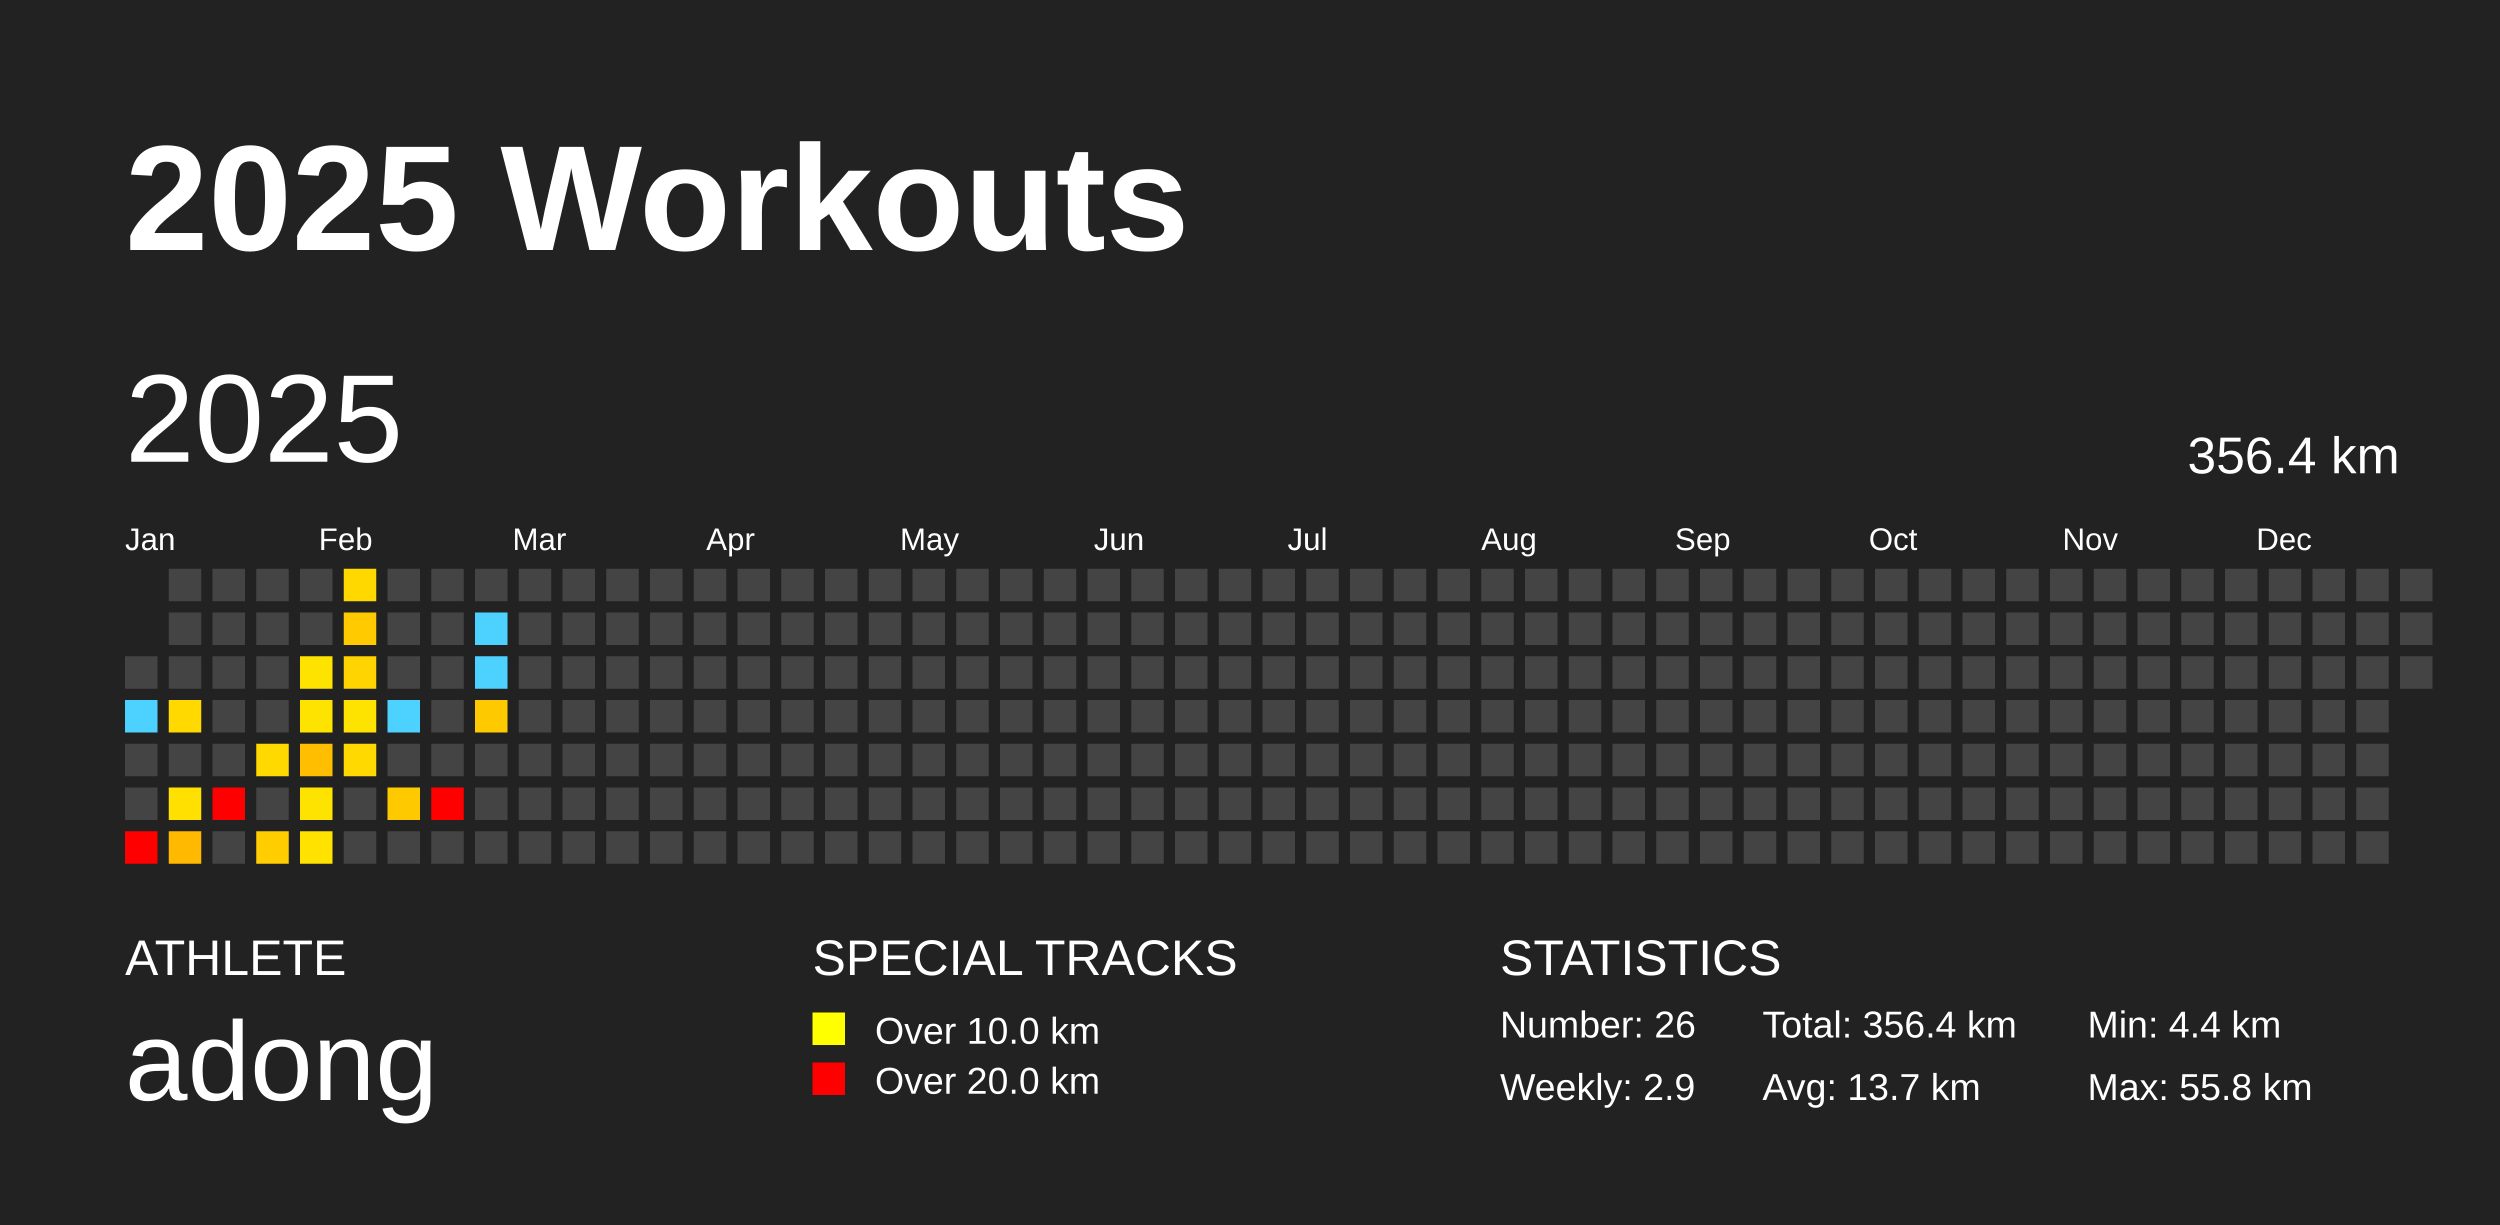
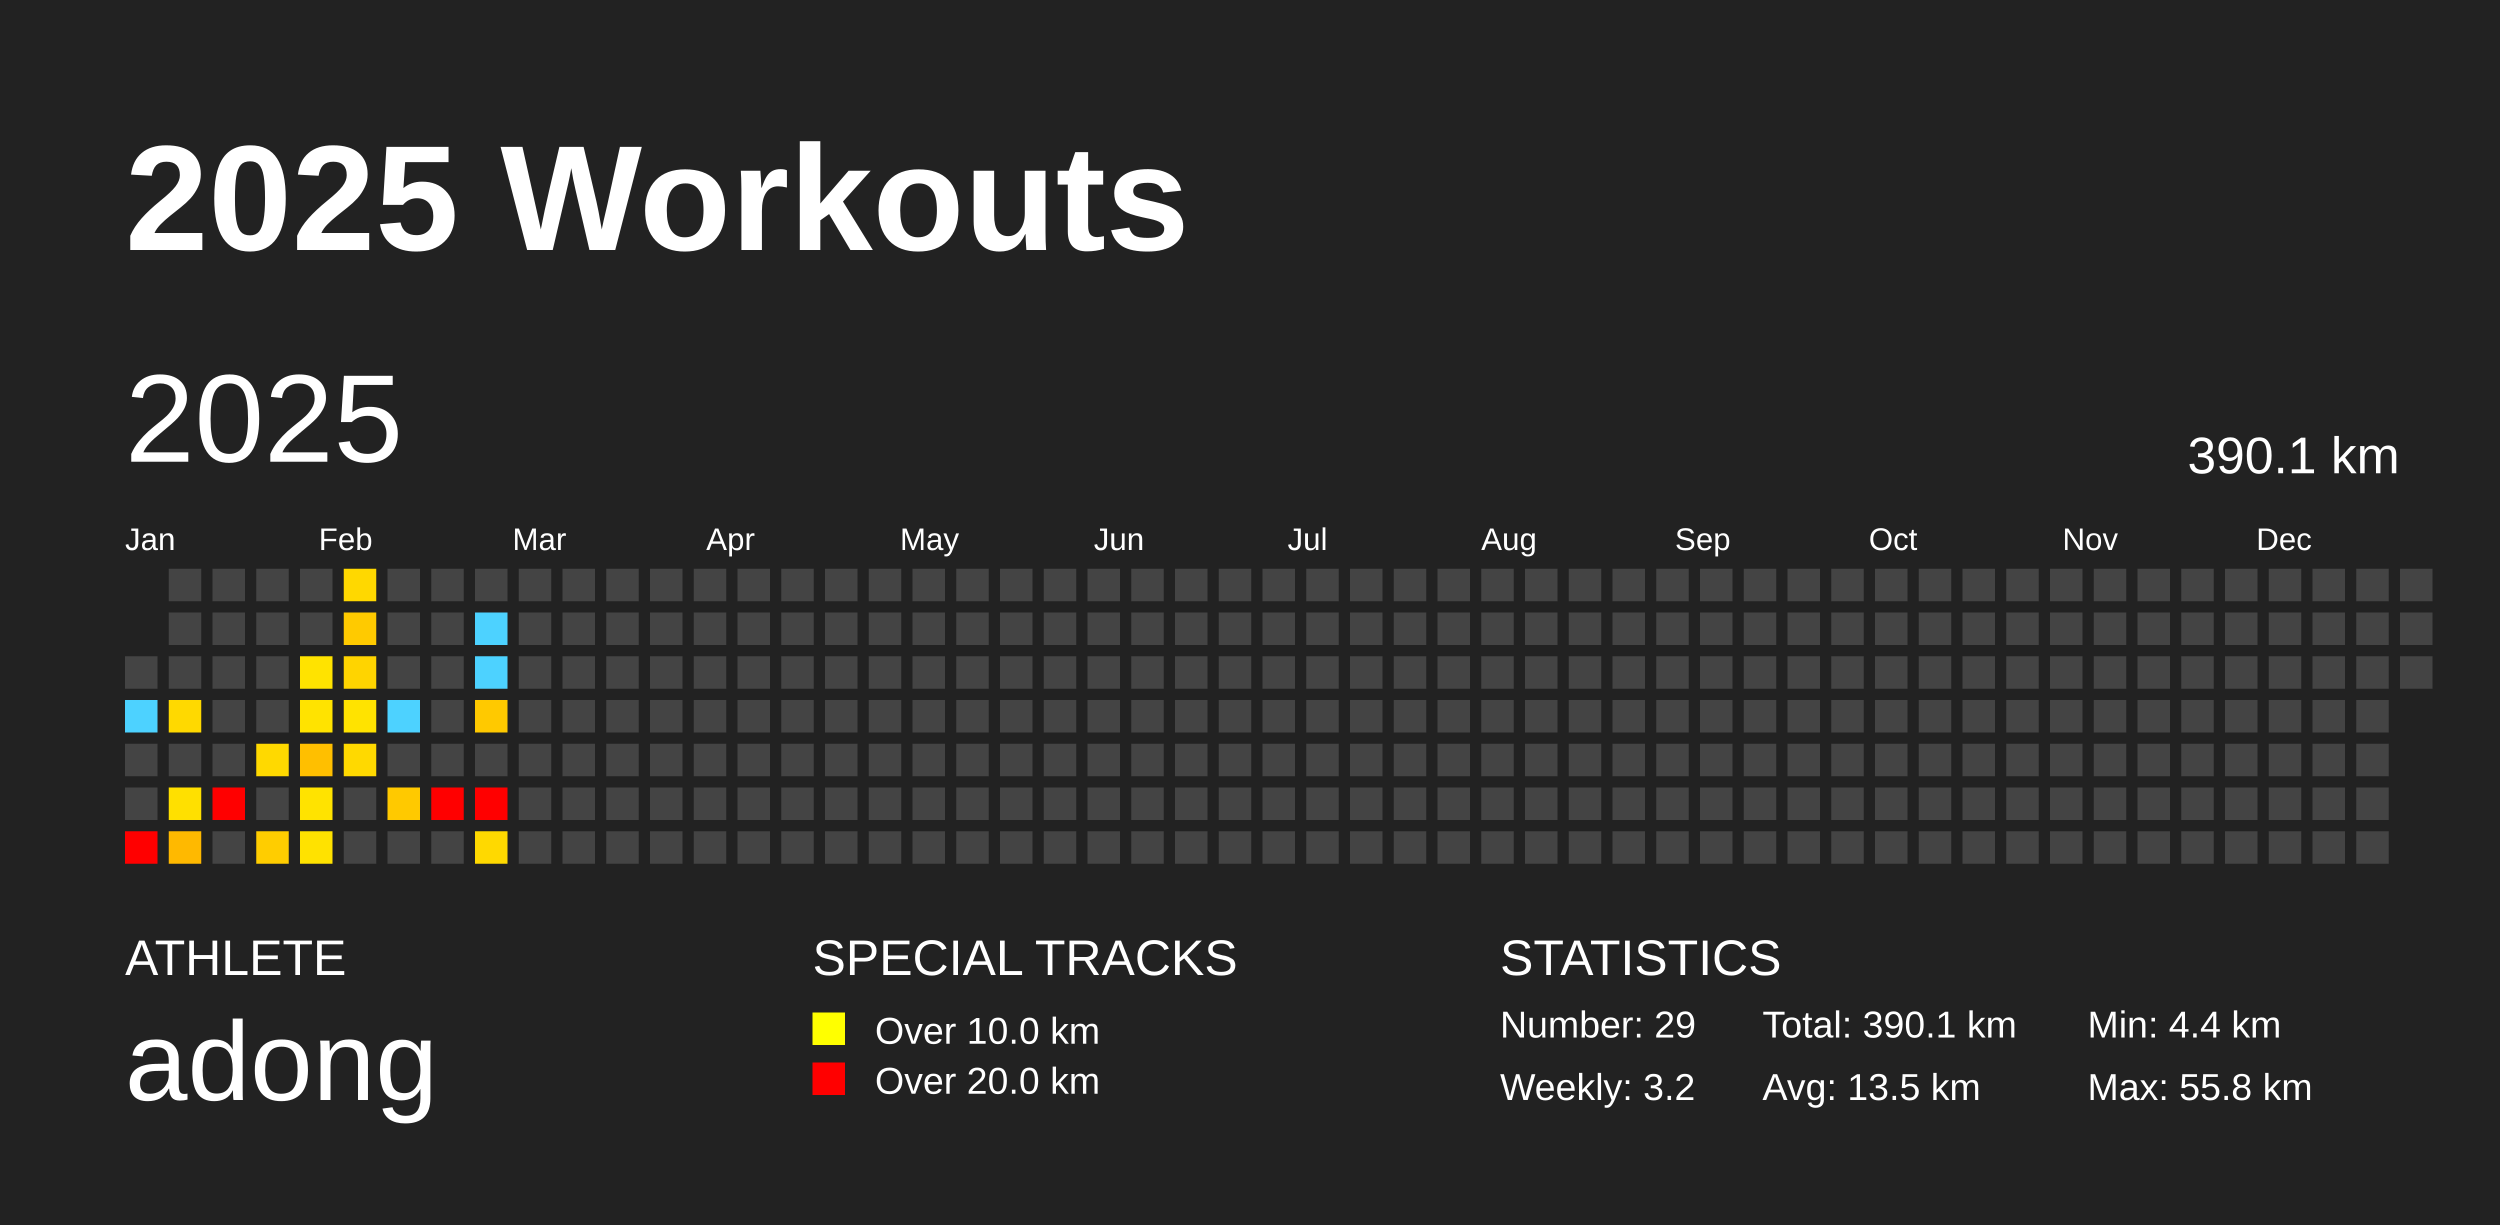
<svg xmlns="http://www.w3.org/2000/svg" baseProfile="full" height="98mm" version="1.1" viewBox="0,0,200,98" width="200mm">
  <defs />
  <rect fill="#222222" height="98" width="200" x="0" y="0" />
  <text fill="#FFFFFF" style="font-size:12px; font-family:Arial; font-weight:bold;" x="10" y="20">2025 Workouts</text>
  <text fill="#FFFFFF" style="font-size:4px; font-family:Arial" x="10" y="78">ATHLETE</text>
  <text fill="#FFFFFF" style="font-size:9px; font-family:Arial" x="10" y="88">adong</text>
  <text fill="#FFFFFF" style="font-size:4px; font-family:Arial" x="65" y="78">SPECIAL TRACKS</text>
  <rect fill="yellow" height="2.6" width="2.6" x="65" y="81" />
  <text fill="#FFFFFF" style="font-size:3px; font-family:Arial" x="70" y="83.5">Over 10.0 km</text>
  <rect fill="red" height="2.6" width="2.6" x="65" y="85" />
  <text fill="#FFFFFF" style="font-size:3px; font-family:Arial" x="70" y="87.5">Over 20.0 km</text>
  <text fill="#FFFFFF" style="font-size:4px; font-family:Arial" x="120" y="78">STATISTICS</text>
-   <text fill="#FFFFFF" style="font-size:3px; font-family:Arial" x="120" y="83">Number: 26</text>
-   <text fill="#FFFFFF" style="font-size:3px; font-family:Arial" x="120" y="88">Weekly: 2.9</text>
-   <text fill="#FFFFFF" style="font-size:3px; font-family:Arial" x="141" y="83">Total: 356.4 km</text>
-   <text fill="#FFFFFF" style="font-size:3px; font-family:Arial" x="141" y="88">Avg: 13.7 km</text>
+   <text fill="#FFFFFF" style="font-size:3px; font-family:Arial" x="120" y="83">Number: 29</text>
+   <text fill="#FFFFFF" style="font-size:3px; font-family:Arial" x="120" y="88">Weekly: 3.2</text>
+   <text fill="#FFFFFF" style="font-size:3px; font-family:Arial" x="141" y="83">Total: 390.1 km</text>
+   <text fill="#FFFFFF" style="font-size:3px; font-family:Arial" x="141" y="88">Avg: 13.5 km</text>
  <text fill="#FFFFFF" style="font-size:3px; font-family:Arial" x="167" y="83">Min: 4.4 km</text>
  <text fill="#FFFFFF" style="font-size:3px; font-family:Arial" x="167" y="88">Max: 55.8 km</text>
  <text dominant-baseline="hanging" fill="#FFFFFF" style="font-size:10.0px; font-family:Arial;" x="10" y="30">2025</text>
-   <text dominant-baseline="hanging" fill="#FFFFFF" style="font-size:4.125px; font-family:Arial;" x="175" y="35">356.4 km</text>
+   <text dominant-baseline="hanging" fill="#FFFFFF" style="font-size:4.125px; font-family:Arial;" x="175" y="35">390.1 km</text>
  <text fill="#FFFFFF" style="font-size:2.5px; font-family:Arial" x="10.0" y="44">Jan</text>
  <text fill="#FFFFFF" style="font-size:2.5px; font-family:Arial" x="25.5" y="44">Feb</text>
  <text fill="#FFFFFF" style="font-size:2.5px; font-family:Arial" x="41.0" y="44">Mar</text>
  <text fill="#FFFFFF" style="font-size:2.5px; font-family:Arial" x="56.5" y="44">Apr</text>
  <text fill="#FFFFFF" style="font-size:2.5px; font-family:Arial" x="72.0" y="44">May</text>
  <text fill="#FFFFFF" style="font-size:2.5px; font-family:Arial" x="87.5" y="44">Jun</text>
  <text fill="#FFFFFF" style="font-size:2.5px; font-family:Arial" x="103.0" y="44">Jul</text>
  <text fill="#FFFFFF" style="font-size:2.5px; font-family:Arial" x="118.5" y="44">Aug</text>
  <text fill="#FFFFFF" style="font-size:2.5px; font-family:Arial" x="134.0" y="44">Sep</text>
  <text fill="#FFFFFF" style="font-size:2.5px; font-family:Arial" x="149.5" y="44">Oct</text>
  <text fill="#FFFFFF" style="font-size:2.5px; font-family:Arial" x="165.0" y="44">Nov</text>
  <text fill="#FFFFFF" style="font-size:2.5px; font-family:Arial" x="180.5" y="44">Dec</text>
  <rect fill="#444444" height="2.6" width="2.6" x="10.0" y="52.5" />
  <rect fill="#4dd2ff" height="2.6" width="2.6" x="10.0" y="56.0" />
  <rect fill="#444444" height="2.6" width="2.6" x="10.0" y="59.5" />
  <rect fill="#444444" height="2.6" width="2.6" x="10.0" y="63.0" />
  <rect fill="red" height="2.6" width="2.6" x="10.0" y="66.5" />
  <rect fill="#444444" height="2.6" width="2.6" x="13.5" y="45.5" />
  <rect fill="#444444" height="2.6" width="2.6" x="13.5" y="49.0" />
  <rect fill="#444444" height="2.6" width="2.6" x="13.5" y="52.5" />
  <rect fill="#ffd900" height="2.6" width="2.6" x="13.5" y="56.0" />
  <rect fill="#444444" height="2.6" width="2.6" x="13.5" y="59.5" />
  <rect fill="#ffe000" height="2.6" width="2.6" x="13.5" y="63.0" />
  <rect fill="#ffb900" height="2.6" width="2.6" x="13.5" y="66.5" />
  <rect fill="#444444" height="2.6" width="2.6" x="17.0" y="45.5" />
  <rect fill="#444444" height="2.6" width="2.6" x="17.0" y="49.0" />
  <rect fill="#444444" height="2.6" width="2.6" x="17.0" y="52.5" />
  <rect fill="#444444" height="2.6" width="2.6" x="17.0" y="56.0" />
  <rect fill="#444444" height="2.6" width="2.6" x="17.0" y="59.5" />
  <rect fill="red" height="2.6" width="2.6" x="17.0" y="63.0" />
  <rect fill="#444444" height="2.6" width="2.6" x="17.0" y="66.5" />
  <rect fill="#444444" height="2.6" width="2.6" x="20.5" y="45.5" />
  <rect fill="#444444" height="2.6" width="2.6" x="20.5" y="49.0" />
  <rect fill="#444444" height="2.6" width="2.6" x="20.5" y="52.5" />
  <rect fill="#444444" height="2.6" width="2.6" x="20.5" y="56.0" />
  <rect fill="#ffd900" height="2.6" width="2.6" x="20.5" y="59.5" />
  <rect fill="#444444" height="2.6" width="2.6" x="20.5" y="63.0" />
  <rect fill="#ffcd00" height="2.6" width="2.6" x="20.5" y="66.5" />
  <rect fill="#444444" height="2.6" width="2.6" x="24.0" y="45.5" />
  <rect fill="#444444" height="2.6" width="2.6" x="24.0" y="49.0" />
  <rect fill="#ffe300" height="2.6" width="2.6" x="24.0" y="52.5" />
  <rect fill="#ffe300" height="2.6" width="2.6" x="24.0" y="56.0" />
  <rect fill="#ffbf00" height="2.6" width="2.6" x="24.0" y="59.5" />
  <rect fill="#ffe300" height="2.6" width="2.6" x="24.0" y="63.0" />
  <rect fill="#ffe200" height="2.6" width="2.6" x="24.0" y="66.5" />
  <rect fill="#ffd800" height="2.6" width="2.6" x="27.5" y="45.5" />
  <rect fill="#ffca00" height="2.6" width="2.6" x="27.5" y="49.0" />
  <rect fill="#ffd400" height="2.6" width="2.6" x="27.5" y="52.5" />
  <rect fill="#ffe300" height="2.6" width="2.6" x="27.5" y="56.0" />
  <rect fill="#ffd900" height="2.6" width="2.6" x="27.5" y="59.5" />
  <rect fill="#444444" height="2.6" width="2.6" x="27.5" y="63.0" />
  <rect fill="#444444" height="2.6" width="2.6" x="27.5" y="66.5" />
  <rect fill="#444444" height="2.6" width="2.6" x="31.0" y="45.5" />
  <rect fill="#444444" height="2.6" width="2.6" x="31.0" y="49.0" />
  <rect fill="#444444" height="2.6" width="2.6" x="31.0" y="52.5" />
  <rect fill="#4dd2ff" height="2.6" width="2.6" x="31.0" y="56.0" />
  <rect fill="#444444" height="2.6" width="2.6" x="31.0" y="59.5" />
  <rect fill="#ffc900" height="2.6" width="2.6" x="31.0" y="63.0" />
  <rect fill="#444444" height="2.6" width="2.6" x="31.0" y="66.5" />
  <rect fill="#444444" height="2.6" width="2.6" x="34.5" y="45.5" />
  <rect fill="#444444" height="2.6" width="2.6" x="34.5" y="49.0" />
  <rect fill="#444444" height="2.6" width="2.6" x="34.5" y="52.5" />
  <rect fill="#444444" height="2.6" width="2.6" x="34.5" y="56.0" />
  <rect fill="#444444" height="2.6" width="2.6" x="34.5" y="59.5" />
  <rect fill="red" height="2.6" width="2.6" x="34.5" y="63.0" />
  <rect fill="#444444" height="2.6" width="2.6" x="34.5" y="66.5" />
  <rect fill="#444444" height="2.6" width="2.6" x="38.0" y="45.5" />
  <rect fill="#4dd2ff" height="2.6" width="2.6" x="38.0" y="49.0" />
  <rect fill="#4dd2ff" height="2.6" width="2.6" x="38.0" y="52.5" />
  <rect fill="#ffc900" height="2.6" width="2.6" x="38.0" y="56.0" />
  <rect fill="#444444" height="2.6" width="2.6" x="38.0" y="59.5" />
-   <rect fill="#444444" height="2.6" width="2.6" x="38.0" y="63.0" />
-   <rect fill="#444444" height="2.6" width="2.6" x="38.0" y="66.5" />
+   <rect fill="red" height="2.6" width="2.6" x="38.0" y="63.0" />
+   <rect fill="#ffd900" height="2.6" width="2.6" x="38.0" y="66.5" />
  <rect fill="#444444" height="2.6" width="2.6" x="41.5" y="45.5" />
  <rect fill="#444444" height="2.6" width="2.6" x="41.5" y="49.0" />
  <rect fill="#444444" height="2.6" width="2.6" x="41.5" y="52.5" />
  <rect fill="#444444" height="2.6" width="2.6" x="41.5" y="56.0" />
  <rect fill="#444444" height="2.6" width="2.6" x="41.5" y="59.5" />
  <rect fill="#444444" height="2.6" width="2.6" x="41.5" y="63.0" />
  <rect fill="#444444" height="2.6" width="2.6" x="41.5" y="66.5" />
  <rect fill="#444444" height="2.6" width="2.6" x="45.0" y="45.5" />
  <rect fill="#444444" height="2.6" width="2.6" x="45.0" y="49.0" />
  <rect fill="#444444" height="2.6" width="2.6" x="45.0" y="52.5" />
  <rect fill="#444444" height="2.6" width="2.6" x="45.0" y="56.0" />
  <rect fill="#444444" height="2.6" width="2.6" x="45.0" y="59.5" />
  <rect fill="#444444" height="2.6" width="2.6" x="45.0" y="63.0" />
  <rect fill="#444444" height="2.6" width="2.6" x="45.0" y="66.5" />
  <rect fill="#444444" height="2.6" width="2.6" x="48.5" y="45.5" />
  <rect fill="#444444" height="2.6" width="2.6" x="48.5" y="49.0" />
  <rect fill="#444444" height="2.6" width="2.6" x="48.5" y="52.5" />
  <rect fill="#444444" height="2.6" width="2.6" x="48.5" y="56.0" />
  <rect fill="#444444" height="2.6" width="2.6" x="48.5" y="59.5" />
  <rect fill="#444444" height="2.6" width="2.6" x="48.5" y="63.0" />
  <rect fill="#444444" height="2.6" width="2.6" x="48.5" y="66.5" />
  <rect fill="#444444" height="2.6" width="2.6" x="52.0" y="45.5" />
  <rect fill="#444444" height="2.6" width="2.6" x="52.0" y="49.0" />
  <rect fill="#444444" height="2.6" width="2.6" x="52.0" y="52.5" />
  <rect fill="#444444" height="2.6" width="2.6" x="52.0" y="56.0" />
  <rect fill="#444444" height="2.6" width="2.6" x="52.0" y="59.5" />
  <rect fill="#444444" height="2.6" width="2.6" x="52.0" y="63.0" />
  <rect fill="#444444" height="2.6" width="2.6" x="52.0" y="66.5" />
  <rect fill="#444444" height="2.6" width="2.6" x="55.5" y="45.5" />
  <rect fill="#444444" height="2.6" width="2.6" x="55.5" y="49.0" />
  <rect fill="#444444" height="2.6" width="2.6" x="55.5" y="52.5" />
  <rect fill="#444444" height="2.6" width="2.6" x="55.5" y="56.0" />
  <rect fill="#444444" height="2.6" width="2.6" x="55.5" y="59.5" />
  <rect fill="#444444" height="2.6" width="2.6" x="55.5" y="63.0" />
  <rect fill="#444444" height="2.6" width="2.6" x="55.5" y="66.5" />
  <rect fill="#444444" height="2.6" width="2.6" x="59.0" y="45.5" />
  <rect fill="#444444" height="2.6" width="2.6" x="59.0" y="49.0" />
  <rect fill="#444444" height="2.6" width="2.6" x="59.0" y="52.5" />
  <rect fill="#444444" height="2.6" width="2.6" x="59.0" y="56.0" />
  <rect fill="#444444" height="2.6" width="2.6" x="59.0" y="59.5" />
  <rect fill="#444444" height="2.6" width="2.6" x="59.0" y="63.0" />
  <rect fill="#444444" height="2.6" width="2.6" x="59.0" y="66.5" />
  <rect fill="#444444" height="2.6" width="2.6" x="62.5" y="45.5" />
  <rect fill="#444444" height="2.6" width="2.6" x="62.5" y="49.0" />
  <rect fill="#444444" height="2.6" width="2.6" x="62.5" y="52.5" />
  <rect fill="#444444" height="2.6" width="2.6" x="62.5" y="56.0" />
  <rect fill="#444444" height="2.6" width="2.6" x="62.5" y="59.5" />
  <rect fill="#444444" height="2.6" width="2.6" x="62.5" y="63.0" />
  <rect fill="#444444" height="2.6" width="2.6" x="62.5" y="66.5" />
  <rect fill="#444444" height="2.6" width="2.6" x="66.0" y="45.5" />
  <rect fill="#444444" height="2.6" width="2.6" x="66.0" y="49.0" />
  <rect fill="#444444" height="2.6" width="2.6" x="66.0" y="52.5" />
  <rect fill="#444444" height="2.6" width="2.6" x="66.0" y="56.0" />
  <rect fill="#444444" height="2.6" width="2.6" x="66.0" y="59.5" />
  <rect fill="#444444" height="2.6" width="2.6" x="66.0" y="63.0" />
  <rect fill="#444444" height="2.6" width="2.6" x="66.0" y="66.5" />
  <rect fill="#444444" height="2.6" width="2.6" x="69.5" y="45.5" />
  <rect fill="#444444" height="2.6" width="2.6" x="69.5" y="49.0" />
  <rect fill="#444444" height="2.6" width="2.6" x="69.5" y="52.5" />
  <rect fill="#444444" height="2.6" width="2.6" x="69.5" y="56.0" />
  <rect fill="#444444" height="2.6" width="2.6" x="69.5" y="59.5" />
  <rect fill="#444444" height="2.6" width="2.6" x="69.5" y="63.0" />
  <rect fill="#444444" height="2.6" width="2.6" x="69.5" y="66.5" />
  <rect fill="#444444" height="2.6" width="2.6" x="73.0" y="45.5" />
  <rect fill="#444444" height="2.6" width="2.6" x="73.0" y="49.0" />
  <rect fill="#444444" height="2.6" width="2.6" x="73.0" y="52.5" />
  <rect fill="#444444" height="2.6" width="2.6" x="73.0" y="56.0" />
  <rect fill="#444444" height="2.6" width="2.6" x="73.0" y="59.5" />
  <rect fill="#444444" height="2.6" width="2.6" x="73.0" y="63.0" />
  <rect fill="#444444" height="2.6" width="2.6" x="73.0" y="66.5" />
  <rect fill="#444444" height="2.6" width="2.6" x="76.5" y="45.5" />
  <rect fill="#444444" height="2.6" width="2.6" x="76.5" y="49.0" />
  <rect fill="#444444" height="2.6" width="2.6" x="76.5" y="52.5" />
  <rect fill="#444444" height="2.6" width="2.6" x="76.5" y="56.0" />
  <rect fill="#444444" height="2.6" width="2.6" x="76.5" y="59.5" />
  <rect fill="#444444" height="2.6" width="2.6" x="76.5" y="63.0" />
  <rect fill="#444444" height="2.6" width="2.6" x="76.5" y="66.5" />
  <rect fill="#444444" height="2.6" width="2.6" x="80.0" y="45.5" />
  <rect fill="#444444" height="2.6" width="2.6" x="80.0" y="49.0" />
  <rect fill="#444444" height="2.6" width="2.6" x="80.0" y="52.5" />
  <rect fill="#444444" height="2.6" width="2.6" x="80.0" y="56.0" />
  <rect fill="#444444" height="2.6" width="2.6" x="80.0" y="59.5" />
  <rect fill="#444444" height="2.6" width="2.6" x="80.0" y="63.0" />
  <rect fill="#444444" height="2.6" width="2.6" x="80.0" y="66.5" />
  <rect fill="#444444" height="2.6" width="2.6" x="83.5" y="45.5" />
  <rect fill="#444444" height="2.6" width="2.6" x="83.5" y="49.0" />
  <rect fill="#444444" height="2.6" width="2.6" x="83.5" y="52.5" />
  <rect fill="#444444" height="2.6" width="2.6" x="83.5" y="56.0" />
  <rect fill="#444444" height="2.6" width="2.6" x="83.5" y="59.5" />
  <rect fill="#444444" height="2.6" width="2.6" x="83.5" y="63.0" />
  <rect fill="#444444" height="2.6" width="2.6" x="83.5" y="66.5" />
  <rect fill="#444444" height="2.6" width="2.6" x="87.0" y="45.5" />
  <rect fill="#444444" height="2.6" width="2.6" x="87.0" y="49.0" />
  <rect fill="#444444" height="2.6" width="2.6" x="87.0" y="52.5" />
  <rect fill="#444444" height="2.6" width="2.6" x="87.0" y="56.0" />
  <rect fill="#444444" height="2.6" width="2.6" x="87.0" y="59.5" />
  <rect fill="#444444" height="2.6" width="2.6" x="87.0" y="63.0" />
  <rect fill="#444444" height="2.6" width="2.6" x="87.0" y="66.5" />
  <rect fill="#444444" height="2.6" width="2.6" x="90.5" y="45.5" />
  <rect fill="#444444" height="2.6" width="2.6" x="90.5" y="49.0" />
  <rect fill="#444444" height="2.6" width="2.6" x="90.5" y="52.5" />
  <rect fill="#444444" height="2.6" width="2.6" x="90.5" y="56.0" />
  <rect fill="#444444" height="2.6" width="2.6" x="90.5" y="59.5" />
  <rect fill="#444444" height="2.6" width="2.6" x="90.5" y="63.0" />
  <rect fill="#444444" height="2.6" width="2.6" x="90.5" y="66.5" />
  <rect fill="#444444" height="2.6" width="2.6" x="94.0" y="45.5" />
  <rect fill="#444444" height="2.6" width="2.6" x="94.0" y="49.0" />
  <rect fill="#444444" height="2.6" width="2.6" x="94.0" y="52.5" />
  <rect fill="#444444" height="2.6" width="2.6" x="94.0" y="56.0" />
  <rect fill="#444444" height="2.6" width="2.6" x="94.0" y="59.5" />
  <rect fill="#444444" height="2.6" width="2.6" x="94.0" y="63.0" />
  <rect fill="#444444" height="2.6" width="2.6" x="94.0" y="66.5" />
  <rect fill="#444444" height="2.6" width="2.6" x="97.5" y="45.5" />
  <rect fill="#444444" height="2.6" width="2.6" x="97.5" y="49.0" />
  <rect fill="#444444" height="2.6" width="2.6" x="97.5" y="52.5" />
  <rect fill="#444444" height="2.6" width="2.6" x="97.5" y="56.0" />
  <rect fill="#444444" height="2.6" width="2.6" x="97.5" y="59.5" />
  <rect fill="#444444" height="2.6" width="2.6" x="97.5" y="63.0" />
  <rect fill="#444444" height="2.6" width="2.6" x="97.5" y="66.5" />
  <rect fill="#444444" height="2.6" width="2.6" x="101.0" y="45.5" />
  <rect fill="#444444" height="2.6" width="2.6" x="101.0" y="49.0" />
  <rect fill="#444444" height="2.6" width="2.6" x="101.0" y="52.5" />
  <rect fill="#444444" height="2.6" width="2.6" x="101.0" y="56.0" />
  <rect fill="#444444" height="2.6" width="2.6" x="101.0" y="59.5" />
  <rect fill="#444444" height="2.6" width="2.6" x="101.0" y="63.0" />
  <rect fill="#444444" height="2.6" width="2.6" x="101.0" y="66.5" />
  <rect fill="#444444" height="2.6" width="2.6" x="104.5" y="45.5" />
  <rect fill="#444444" height="2.6" width="2.6" x="104.5" y="49.0" />
  <rect fill="#444444" height="2.6" width="2.6" x="104.5" y="52.5" />
  <rect fill="#444444" height="2.6" width="2.6" x="104.5" y="56.0" />
  <rect fill="#444444" height="2.6" width="2.6" x="104.5" y="59.5" />
  <rect fill="#444444" height="2.6" width="2.6" x="104.5" y="63.0" />
  <rect fill="#444444" height="2.6" width="2.6" x="104.5" y="66.5" />
  <rect fill="#444444" height="2.6" width="2.6" x="108.0" y="45.5" />
  <rect fill="#444444" height="2.6" width="2.6" x="108.0" y="49.0" />
  <rect fill="#444444" height="2.6" width="2.6" x="108.0" y="52.5" />
  <rect fill="#444444" height="2.6" width="2.6" x="108.0" y="56.0" />
  <rect fill="#444444" height="2.6" width="2.6" x="108.0" y="59.5" />
  <rect fill="#444444" height="2.6" width="2.6" x="108.0" y="63.0" />
  <rect fill="#444444" height="2.6" width="2.6" x="108.0" y="66.5" />
  <rect fill="#444444" height="2.6" width="2.6" x="111.5" y="45.5" />
  <rect fill="#444444" height="2.6" width="2.6" x="111.5" y="49.0" />
  <rect fill="#444444" height="2.6" width="2.6" x="111.5" y="52.5" />
  <rect fill="#444444" height="2.6" width="2.6" x="111.5" y="56.0" />
  <rect fill="#444444" height="2.6" width="2.6" x="111.5" y="59.5" />
  <rect fill="#444444" height="2.6" width="2.6" x="111.5" y="63.0" />
  <rect fill="#444444" height="2.6" width="2.6" x="111.5" y="66.5" />
  <rect fill="#444444" height="2.6" width="2.6" x="115.0" y="45.5" />
  <rect fill="#444444" height="2.6" width="2.6" x="115.0" y="49.0" />
  <rect fill="#444444" height="2.6" width="2.6" x="115.0" y="52.5" />
  <rect fill="#444444" height="2.6" width="2.6" x="115.0" y="56.0" />
  <rect fill="#444444" height="2.6" width="2.6" x="115.0" y="59.5" />
  <rect fill="#444444" height="2.6" width="2.6" x="115.0" y="63.0" />
  <rect fill="#444444" height="2.6" width="2.6" x="115.0" y="66.5" />
  <rect fill="#444444" height="2.6" width="2.6" x="118.5" y="45.5" />
  <rect fill="#444444" height="2.6" width="2.6" x="118.5" y="49.0" />
  <rect fill="#444444" height="2.6" width="2.6" x="118.5" y="52.5" />
  <rect fill="#444444" height="2.6" width="2.6" x="118.5" y="56.0" />
  <rect fill="#444444" height="2.6" width="2.6" x="118.5" y="59.5" />
  <rect fill="#444444" height="2.6" width="2.6" x="118.5" y="63.0" />
  <rect fill="#444444" height="2.6" width="2.6" x="118.5" y="66.5" />
  <rect fill="#444444" height="2.6" width="2.6" x="122.0" y="45.5" />
  <rect fill="#444444" height="2.6" width="2.6" x="122.0" y="49.0" />
  <rect fill="#444444" height="2.6" width="2.6" x="122.0" y="52.5" />
  <rect fill="#444444" height="2.6" width="2.6" x="122.0" y="56.0" />
  <rect fill="#444444" height="2.6" width="2.6" x="122.0" y="59.5" />
  <rect fill="#444444" height="2.6" width="2.6" x="122.0" y="63.0" />
  <rect fill="#444444" height="2.6" width="2.6" x="122.0" y="66.5" />
  <rect fill="#444444" height="2.6" width="2.6" x="125.5" y="45.5" />
  <rect fill="#444444" height="2.6" width="2.6" x="125.5" y="49.0" />
  <rect fill="#444444" height="2.6" width="2.6" x="125.5" y="52.5" />
  <rect fill="#444444" height="2.6" width="2.6" x="125.5" y="56.0" />
  <rect fill="#444444" height="2.6" width="2.6" x="125.5" y="59.5" />
  <rect fill="#444444" height="2.6" width="2.6" x="125.5" y="63.0" />
  <rect fill="#444444" height="2.6" width="2.6" x="125.5" y="66.5" />
  <rect fill="#444444" height="2.6" width="2.6" x="129.0" y="45.5" />
  <rect fill="#444444" height="2.6" width="2.6" x="129.0" y="49.0" />
  <rect fill="#444444" height="2.6" width="2.6" x="129.0" y="52.5" />
  <rect fill="#444444" height="2.6" width="2.6" x="129.0" y="56.0" />
  <rect fill="#444444" height="2.6" width="2.6" x="129.0" y="59.5" />
  <rect fill="#444444" height="2.6" width="2.6" x="129.0" y="63.0" />
  <rect fill="#444444" height="2.6" width="2.6" x="129.0" y="66.5" />
  <rect fill="#444444" height="2.6" width="2.6" x="132.5" y="45.5" />
  <rect fill="#444444" height="2.6" width="2.6" x="132.5" y="49.0" />
  <rect fill="#444444" height="2.6" width="2.6" x="132.5" y="52.5" />
  <rect fill="#444444" height="2.6" width="2.6" x="132.5" y="56.0" />
  <rect fill="#444444" height="2.6" width="2.6" x="132.5" y="59.5" />
  <rect fill="#444444" height="2.6" width="2.6" x="132.5" y="63.0" />
  <rect fill="#444444" height="2.6" width="2.6" x="132.5" y="66.5" />
  <rect fill="#444444" height="2.6" width="2.6" x="136.0" y="45.5" />
  <rect fill="#444444" height="2.6" width="2.6" x="136.0" y="49.0" />
  <rect fill="#444444" height="2.6" width="2.6" x="136.0" y="52.5" />
  <rect fill="#444444" height="2.6" width="2.6" x="136.0" y="56.0" />
  <rect fill="#444444" height="2.6" width="2.6" x="136.0" y="59.5" />
  <rect fill="#444444" height="2.6" width="2.6" x="136.0" y="63.0" />
  <rect fill="#444444" height="2.6" width="2.6" x="136.0" y="66.5" />
  <rect fill="#444444" height="2.6" width="2.6" x="139.5" y="45.5" />
  <rect fill="#444444" height="2.6" width="2.6" x="139.5" y="49.0" />
  <rect fill="#444444" height="2.6" width="2.6" x="139.5" y="52.5" />
  <rect fill="#444444" height="2.6" width="2.6" x="139.5" y="56.0" />
  <rect fill="#444444" height="2.6" width="2.6" x="139.5" y="59.5" />
  <rect fill="#444444" height="2.6" width="2.6" x="139.5" y="63.0" />
  <rect fill="#444444" height="2.6" width="2.6" x="139.5" y="66.5" />
  <rect fill="#444444" height="2.6" width="2.6" x="143.0" y="45.5" />
  <rect fill="#444444" height="2.6" width="2.6" x="143.0" y="49.0" />
  <rect fill="#444444" height="2.6" width="2.6" x="143.0" y="52.5" />
  <rect fill="#444444" height="2.6" width="2.6" x="143.0" y="56.0" />
  <rect fill="#444444" height="2.6" width="2.6" x="143.0" y="59.5" />
  <rect fill="#444444" height="2.6" width="2.6" x="143.0" y="63.0" />
  <rect fill="#444444" height="2.6" width="2.6" x="143.0" y="66.5" />
  <rect fill="#444444" height="2.6" width="2.6" x="146.5" y="45.5" />
  <rect fill="#444444" height="2.6" width="2.6" x="146.5" y="49.0" />
  <rect fill="#444444" height="2.6" width="2.6" x="146.5" y="52.5" />
  <rect fill="#444444" height="2.6" width="2.6" x="146.5" y="56.0" />
  <rect fill="#444444" height="2.6" width="2.6" x="146.5" y="59.5" />
  <rect fill="#444444" height="2.6" width="2.6" x="146.5" y="63.0" />
  <rect fill="#444444" height="2.6" width="2.6" x="146.5" y="66.5" />
  <rect fill="#444444" height="2.6" width="2.6" x="150.0" y="45.5" />
  <rect fill="#444444" height="2.6" width="2.6" x="150.0" y="49.0" />
  <rect fill="#444444" height="2.6" width="2.6" x="150.0" y="52.5" />
  <rect fill="#444444" height="2.6" width="2.6" x="150.0" y="56.0" />
  <rect fill="#444444" height="2.6" width="2.6" x="150.0" y="59.5" />
  <rect fill="#444444" height="2.6" width="2.6" x="150.0" y="63.0" />
  <rect fill="#444444" height="2.6" width="2.6" x="150.0" y="66.5" />
  <rect fill="#444444" height="2.6" width="2.6" x="153.5" y="45.5" />
  <rect fill="#444444" height="2.6" width="2.6" x="153.5" y="49.0" />
  <rect fill="#444444" height="2.6" width="2.6" x="153.5" y="52.5" />
  <rect fill="#444444" height="2.6" width="2.6" x="153.5" y="56.0" />
  <rect fill="#444444" height="2.6" width="2.6" x="153.5" y="59.5" />
  <rect fill="#444444" height="2.6" width="2.6" x="153.5" y="63.0" />
  <rect fill="#444444" height="2.6" width="2.6" x="153.5" y="66.5" />
  <rect fill="#444444" height="2.6" width="2.6" x="157.0" y="45.5" />
  <rect fill="#444444" height="2.6" width="2.6" x="157.0" y="49.0" />
  <rect fill="#444444" height="2.6" width="2.6" x="157.0" y="52.5" />
  <rect fill="#444444" height="2.6" width="2.6" x="157.0" y="56.0" />
  <rect fill="#444444" height="2.6" width="2.6" x="157.0" y="59.5" />
  <rect fill="#444444" height="2.6" width="2.6" x="157.0" y="63.0" />
  <rect fill="#444444" height="2.6" width="2.6" x="157.0" y="66.5" />
  <rect fill="#444444" height="2.6" width="2.6" x="160.5" y="45.5" />
  <rect fill="#444444" height="2.6" width="2.6" x="160.5" y="49.0" />
  <rect fill="#444444" height="2.6" width="2.6" x="160.5" y="52.5" />
  <rect fill="#444444" height="2.6" width="2.6" x="160.5" y="56.0" />
  <rect fill="#444444" height="2.6" width="2.6" x="160.5" y="59.5" />
  <rect fill="#444444" height="2.6" width="2.6" x="160.5" y="63.0" />
  <rect fill="#444444" height="2.6" width="2.6" x="160.5" y="66.5" />
  <rect fill="#444444" height="2.6" width="2.6" x="164.0" y="45.5" />
  <rect fill="#444444" height="2.6" width="2.6" x="164.0" y="49.0" />
  <rect fill="#444444" height="2.6" width="2.6" x="164.0" y="52.5" />
  <rect fill="#444444" height="2.6" width="2.6" x="164.0" y="56.0" />
  <rect fill="#444444" height="2.6" width="2.6" x="164.0" y="59.5" />
  <rect fill="#444444" height="2.6" width="2.6" x="164.0" y="63.0" />
  <rect fill="#444444" height="2.6" width="2.6" x="164.0" y="66.5" />
  <rect fill="#444444" height="2.6" width="2.6" x="167.5" y="45.5" />
  <rect fill="#444444" height="2.6" width="2.6" x="167.5" y="49.0" />
  <rect fill="#444444" height="2.6" width="2.6" x="167.5" y="52.5" />
  <rect fill="#444444" height="2.6" width="2.6" x="167.5" y="56.0" />
  <rect fill="#444444" height="2.6" width="2.6" x="167.5" y="59.5" />
  <rect fill="#444444" height="2.6" width="2.6" x="167.5" y="63.0" />
  <rect fill="#444444" height="2.6" width="2.6" x="167.5" y="66.5" />
  <rect fill="#444444" height="2.6" width="2.6" x="171.0" y="45.5" />
  <rect fill="#444444" height="2.6" width="2.6" x="171.0" y="49.0" />
  <rect fill="#444444" height="2.6" width="2.6" x="171.0" y="52.5" />
  <rect fill="#444444" height="2.6" width="2.6" x="171.0" y="56.0" />
  <rect fill="#444444" height="2.6" width="2.6" x="171.0" y="59.5" />
  <rect fill="#444444" height="2.6" width="2.6" x="171.0" y="63.0" />
  <rect fill="#444444" height="2.6" width="2.6" x="171.0" y="66.5" />
  <rect fill="#444444" height="2.6" width="2.6" x="174.5" y="45.5" />
  <rect fill="#444444" height="2.6" width="2.6" x="174.5" y="49.0" />
  <rect fill="#444444" height="2.6" width="2.6" x="174.5" y="52.5" />
  <rect fill="#444444" height="2.6" width="2.6" x="174.5" y="56.0" />
  <rect fill="#444444" height="2.6" width="2.6" x="174.5" y="59.5" />
  <rect fill="#444444" height="2.6" width="2.6" x="174.5" y="63.0" />
  <rect fill="#444444" height="2.6" width="2.6" x="174.5" y="66.5" />
  <rect fill="#444444" height="2.6" width="2.6" x="178.0" y="45.5" />
  <rect fill="#444444" height="2.6" width="2.6" x="178.0" y="49.0" />
  <rect fill="#444444" height="2.6" width="2.6" x="178.0" y="52.5" />
  <rect fill="#444444" height="2.6" width="2.6" x="178.0" y="56.0" />
  <rect fill="#444444" height="2.6" width="2.6" x="178.0" y="59.5" />
  <rect fill="#444444" height="2.6" width="2.6" x="178.0" y="63.0" />
  <rect fill="#444444" height="2.6" width="2.6" x="178.0" y="66.5" />
  <rect fill="#444444" height="2.6" width="2.6" x="181.5" y="45.5" />
  <rect fill="#444444" height="2.6" width="2.6" x="181.5" y="49.0" />
  <rect fill="#444444" height="2.6" width="2.6" x="181.5" y="52.5" />
  <rect fill="#444444" height="2.6" width="2.6" x="181.5" y="56.0" />
  <rect fill="#444444" height="2.6" width="2.6" x="181.5" y="59.5" />
  <rect fill="#444444" height="2.6" width="2.6" x="181.5" y="63.0" />
  <rect fill="#444444" height="2.6" width="2.6" x="181.5" y="66.5" />
  <rect fill="#444444" height="2.6" width="2.6" x="185.0" y="45.5" />
  <rect fill="#444444" height="2.6" width="2.6" x="185.0" y="49.0" />
  <rect fill="#444444" height="2.6" width="2.6" x="185.0" y="52.5" />
  <rect fill="#444444" height="2.6" width="2.6" x="185.0" y="56.0" />
  <rect fill="#444444" height="2.6" width="2.6" x="185.0" y="59.5" />
  <rect fill="#444444" height="2.6" width="2.6" x="185.0" y="63.0" />
  <rect fill="#444444" height="2.6" width="2.6" x="185.0" y="66.5" />
  <rect fill="#444444" height="2.6" width="2.6" x="188.5" y="45.5" />
  <rect fill="#444444" height="2.6" width="2.6" x="188.5" y="49.0" />
  <rect fill="#444444" height="2.6" width="2.6" x="188.5" y="52.5" />
  <rect fill="#444444" height="2.6" width="2.6" x="188.5" y="56.0" />
  <rect fill="#444444" height="2.6" width="2.6" x="188.5" y="59.5" />
  <rect fill="#444444" height="2.6" width="2.6" x="188.5" y="63.0" />
  <rect fill="#444444" height="2.6" width="2.6" x="188.5" y="66.5" />
  <rect fill="#444444" height="2.6" width="2.6" x="192.0" y="45.5" />
  <rect fill="#444444" height="2.6" width="2.6" x="192.0" y="49.0" />
  <rect fill="#444444" height="2.6" width="2.6" x="192.0" y="52.5" />
</svg>
